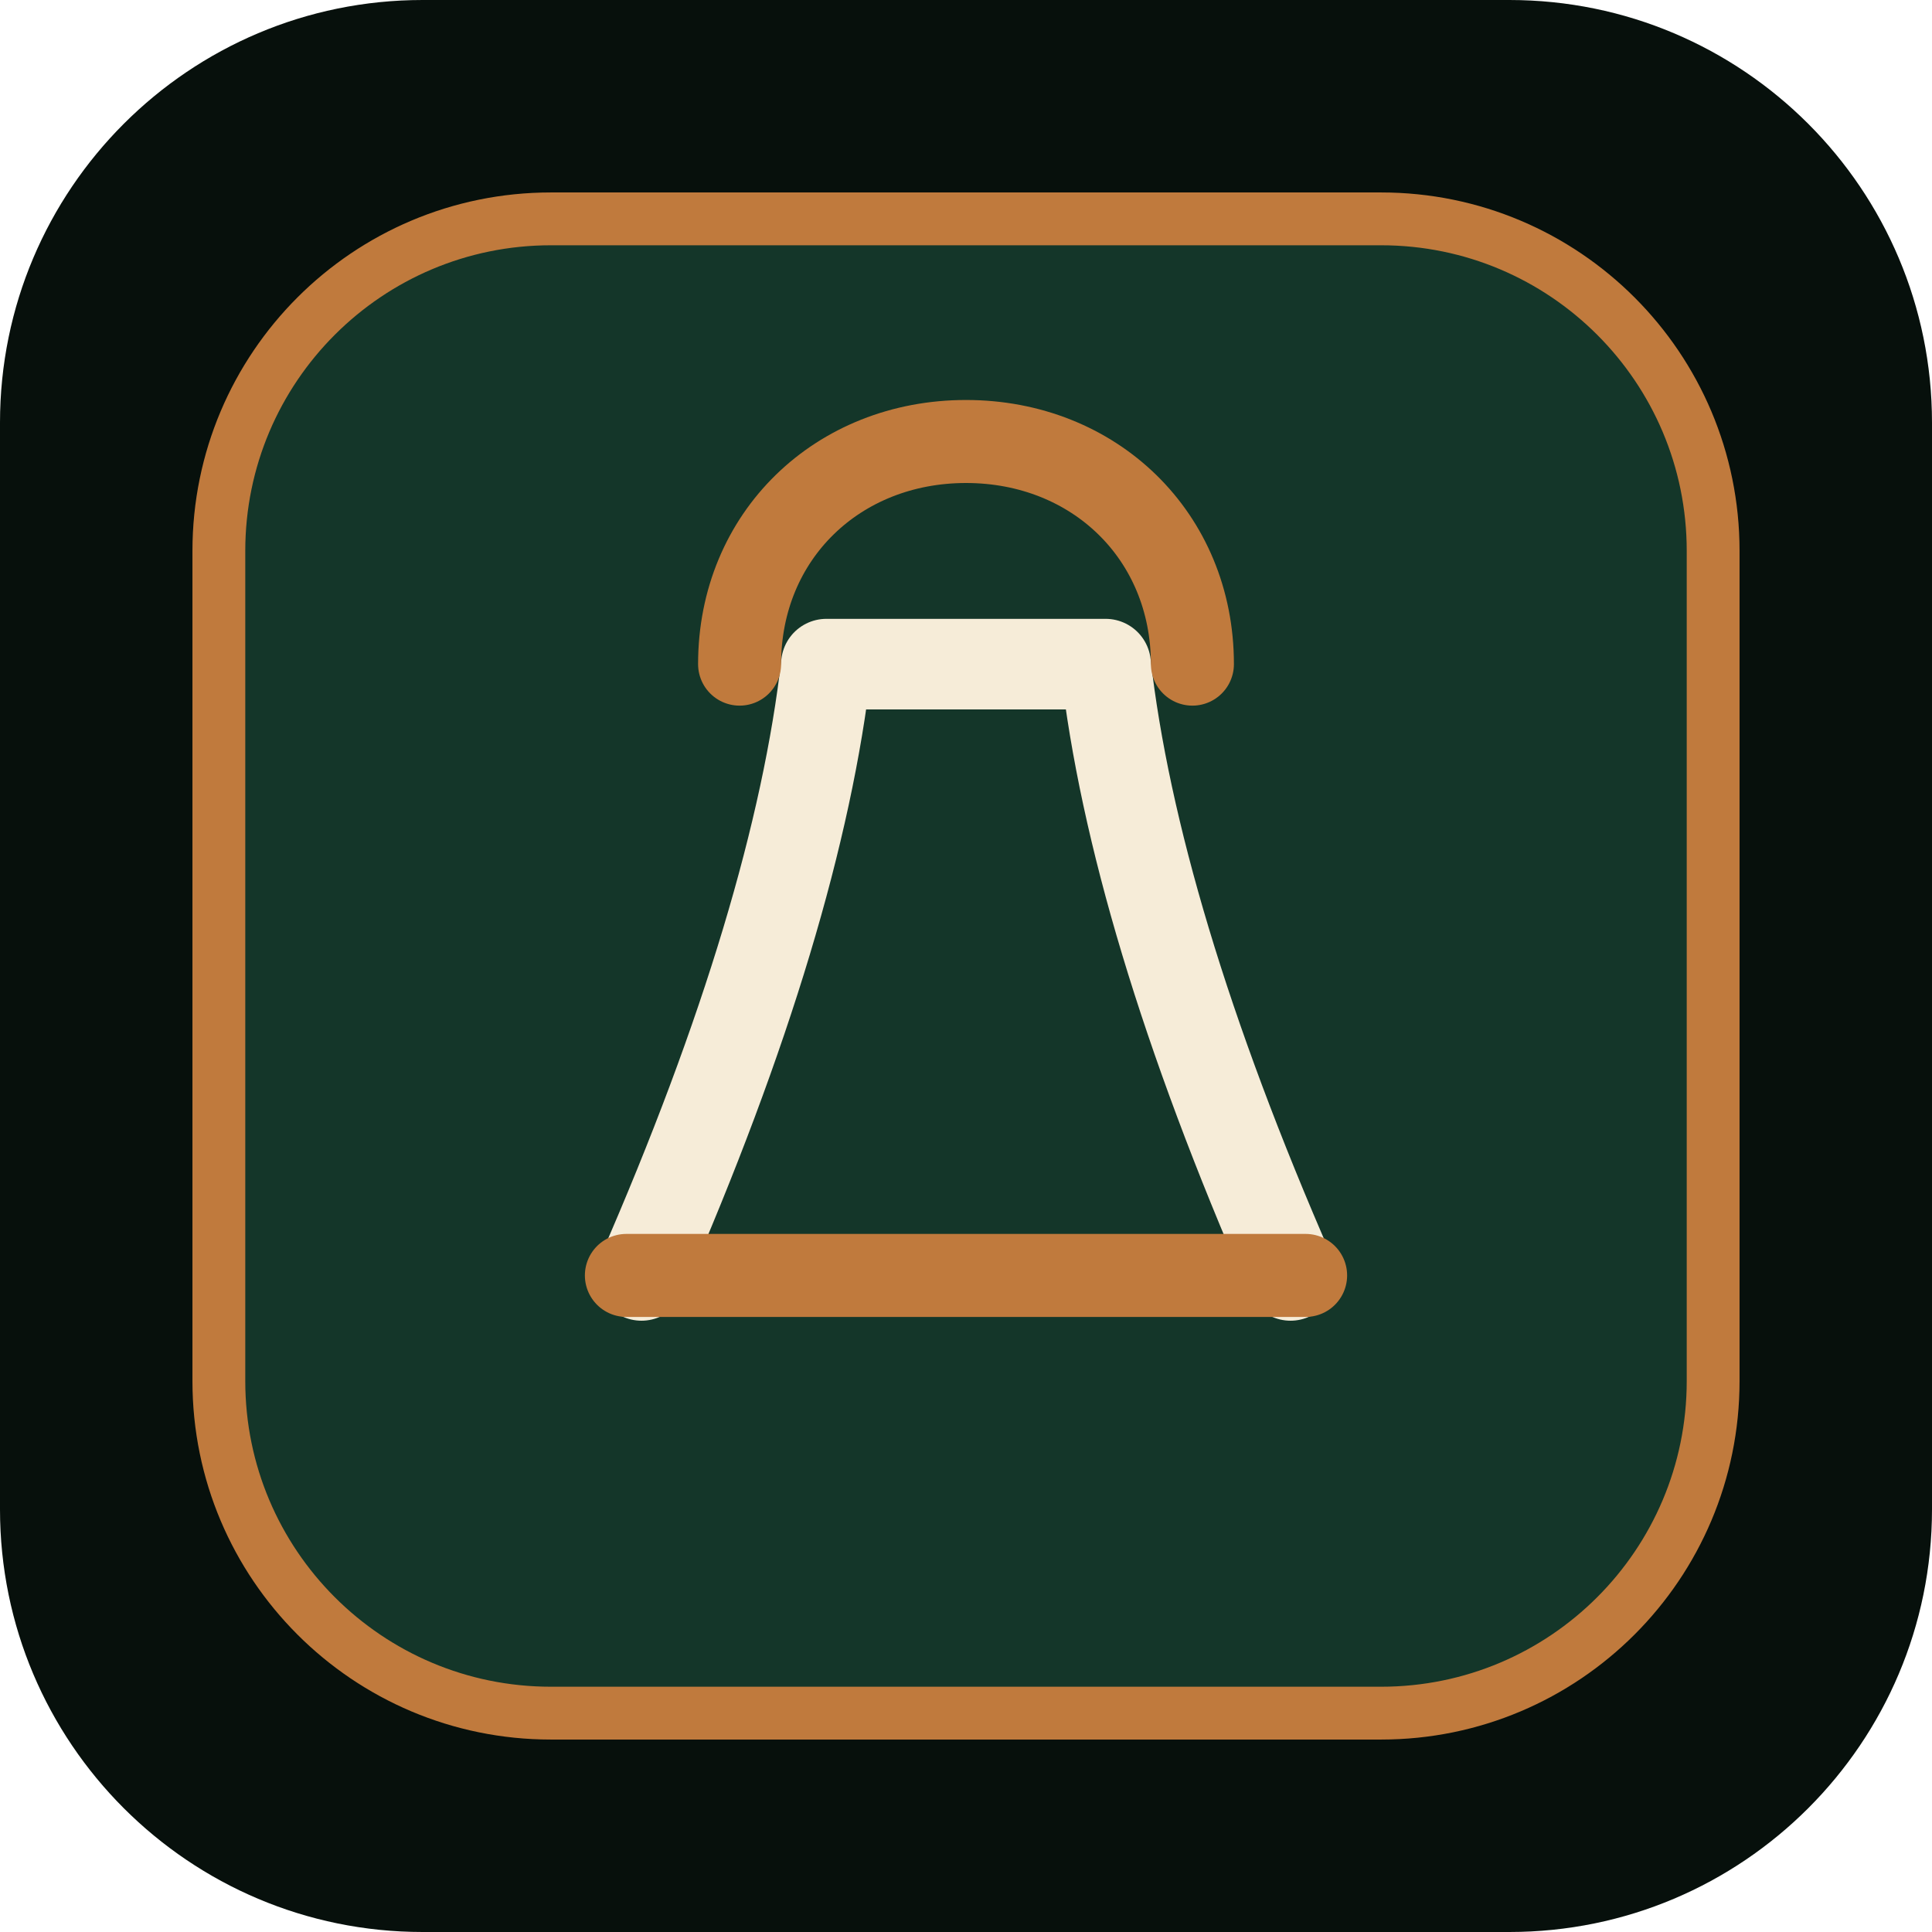
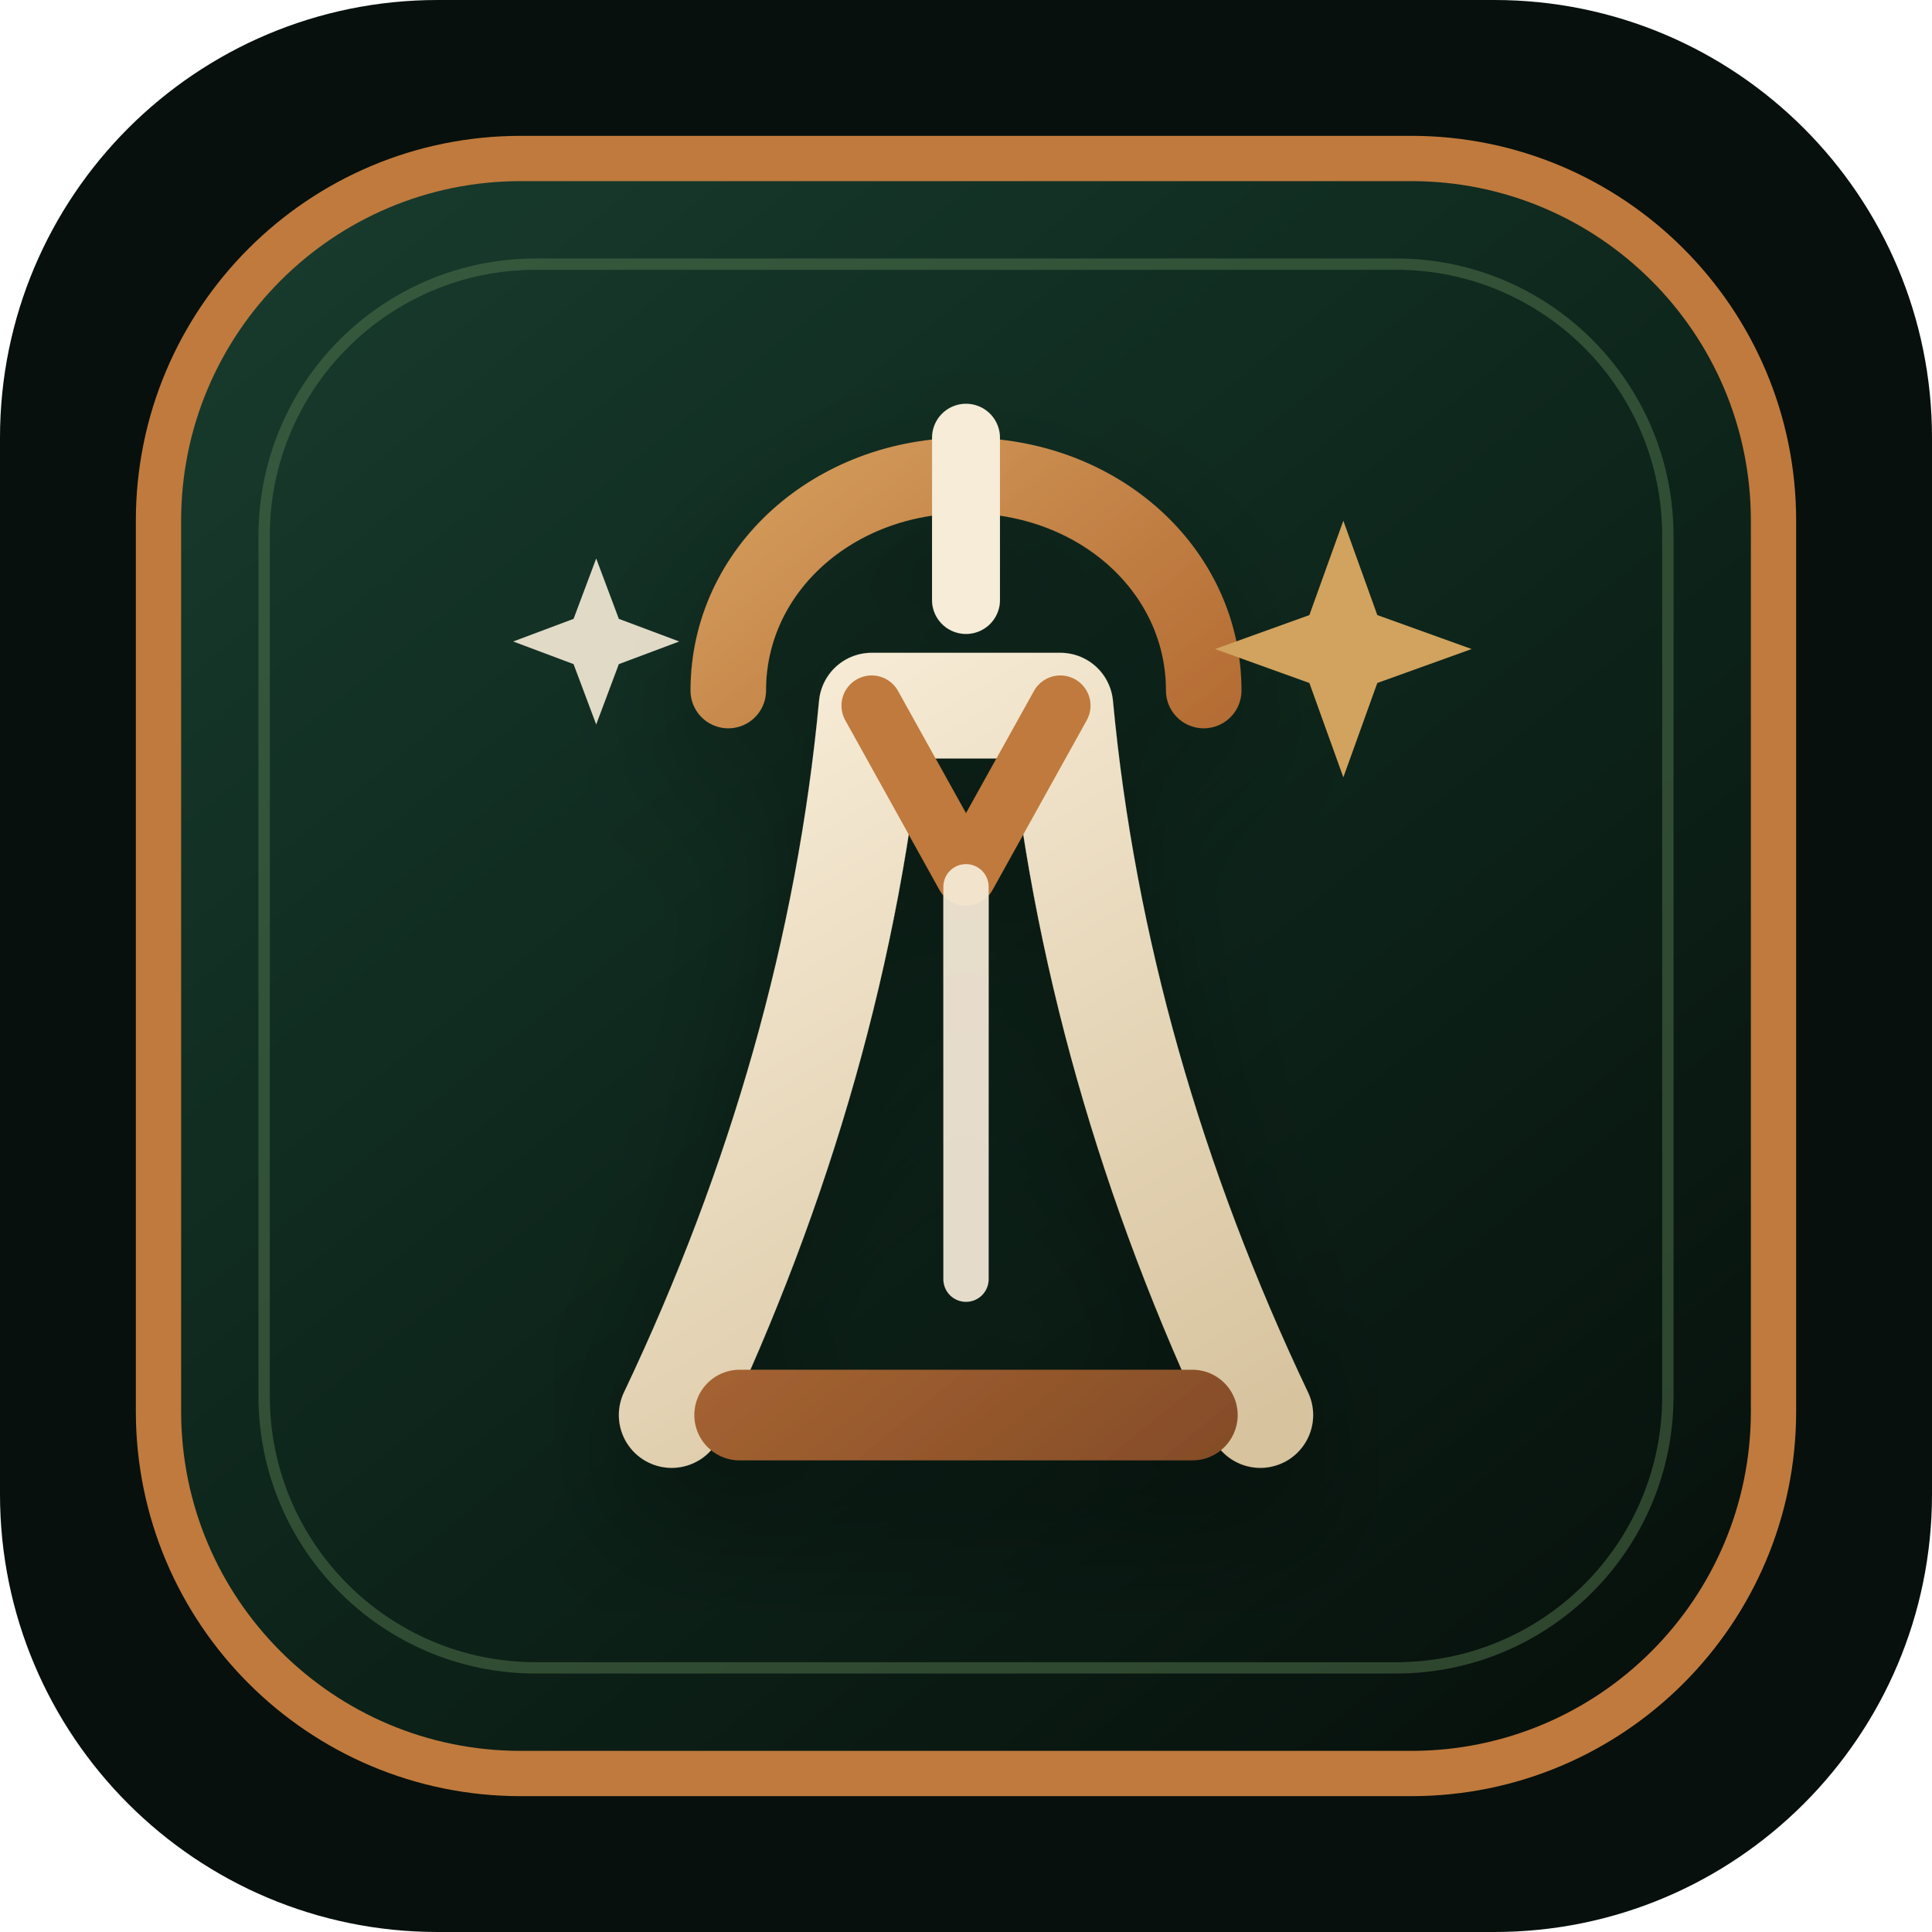
<svg xmlns="http://www.w3.org/2000/svg" viewBox="0 0 512 512">
-   <rect width="512" height="512" rx="112" fill="#07100c" />
-   <rect x="58" y="58" width="396" height="396" rx="88" fill="#143629" stroke="#c07a3d" stroke-width="14" />
-   <path d="M170 338c28-64 44-118 49-162h74c5 44 21 98 49 162" fill="none" stroke="#f6ecd8" stroke-width="24" stroke-linecap="round" stroke-linejoin="round" />
-   <path d="M196 176c0-34 26-59 60-59s60 25 60 59" fill="none" stroke="#c07a3d" stroke-width="22" stroke-linecap="round" />
-   <path d="M166 338h180" stroke="#c07a3d" stroke-width="22" stroke-linecap="round" />
+   <defs>
+     <linearGradient id="bg" x1="76" y1="34" x2="436" y2="478" gradientUnits="userSpaceOnUse">
+       <stop offset="0" stop-color="#183c2e" />
+       <stop offset="0.54" stop-color="#0d241a" />
+       <stop offset="1" stop-color="#070f0b" />
+     </linearGradient>
+     <linearGradient id="cognac" x1="130" y1="106" x2="388" y2="420" gradientUnits="userSpaceOnUse">
+       <stop offset="0" stop-color="#e1b16e" />
+       <stop offset="0.44" stop-color="#b76f36" />
+       <stop offset="1" stop-color="#6f3e22" />
+     </linearGradient>
+     <linearGradient id="paper" x1="178" y1="126" x2="330" y2="380" gradientUnits="userSpaceOnUse">
+       <stop offset="0" stop-color="#fff6e5" />
+       <stop offset="1" stop-color="#d7c39e" />
+     </linearGradient>
+     <filter id="shadow" x="-20%" y="-20%" width="140%" height="140%">
+       <feDropShadow dx="0" dy="18" stdDeviation="18" flood-color="#000000" flood-opacity="0.36" />
+     </filter>
+   </defs>
+   <rect width="512" height="512" rx="116" fill="#07100c" />
+   <rect x="42" y="42" width="428" height="428" rx="96" fill="url(#bg)" stroke="#c07a3d" stroke-width="12" />
+   <rect x="70" y="70" width="372" height="372" rx="72" fill="none" stroke="#54784d" stroke-width="3" opacity="0.5" />
+   <g filter="url(#shadow)">
+     <path d="M256 126c-35 0-63 25-63 57" fill="none" stroke="url(#cognac)" stroke-width="20" stroke-linecap="round" />
+     <path d="M256 126c35 0 63 25 63 57" fill="none" stroke="url(#cognac)" stroke-width="20" stroke-linecap="round" />
+     <path d="M256 116v43" stroke="#f6ecd8" stroke-width="18" stroke-linecap="round" />
+     <path d="M178 375c29-61 47-124 53-188h50c6 64 24 127 53 188" fill="none" stroke="url(#paper)" stroke-width="28" stroke-linecap="round" stroke-linejoin="round" />
+     <path d="M196 375h120" stroke="url(#cognac)" stroke-width="24" stroke-linecap="round" />
+     <path d="M231 187l25 45 25-45" fill="none" stroke="#c07a3d" stroke-width="16" stroke-linecap="round" stroke-linejoin="round" />
+     <path d="M256 235v104" stroke="#f6ecd8" stroke-width="12" stroke-linecap="round" opacity="0.92" />
+   </g>
+   <g>
+     <path d="M356 138l9 25 25 9-25 9-9 25-9-25-25-9 25-9z" fill="#d1a35e" />
+     <path d="M158 148l6 16 16 6-16 6-6 16-6-16-16-6 16-6z" fill="#f6ecd8" opacity="0.9" />
+   </g>
</svg>
